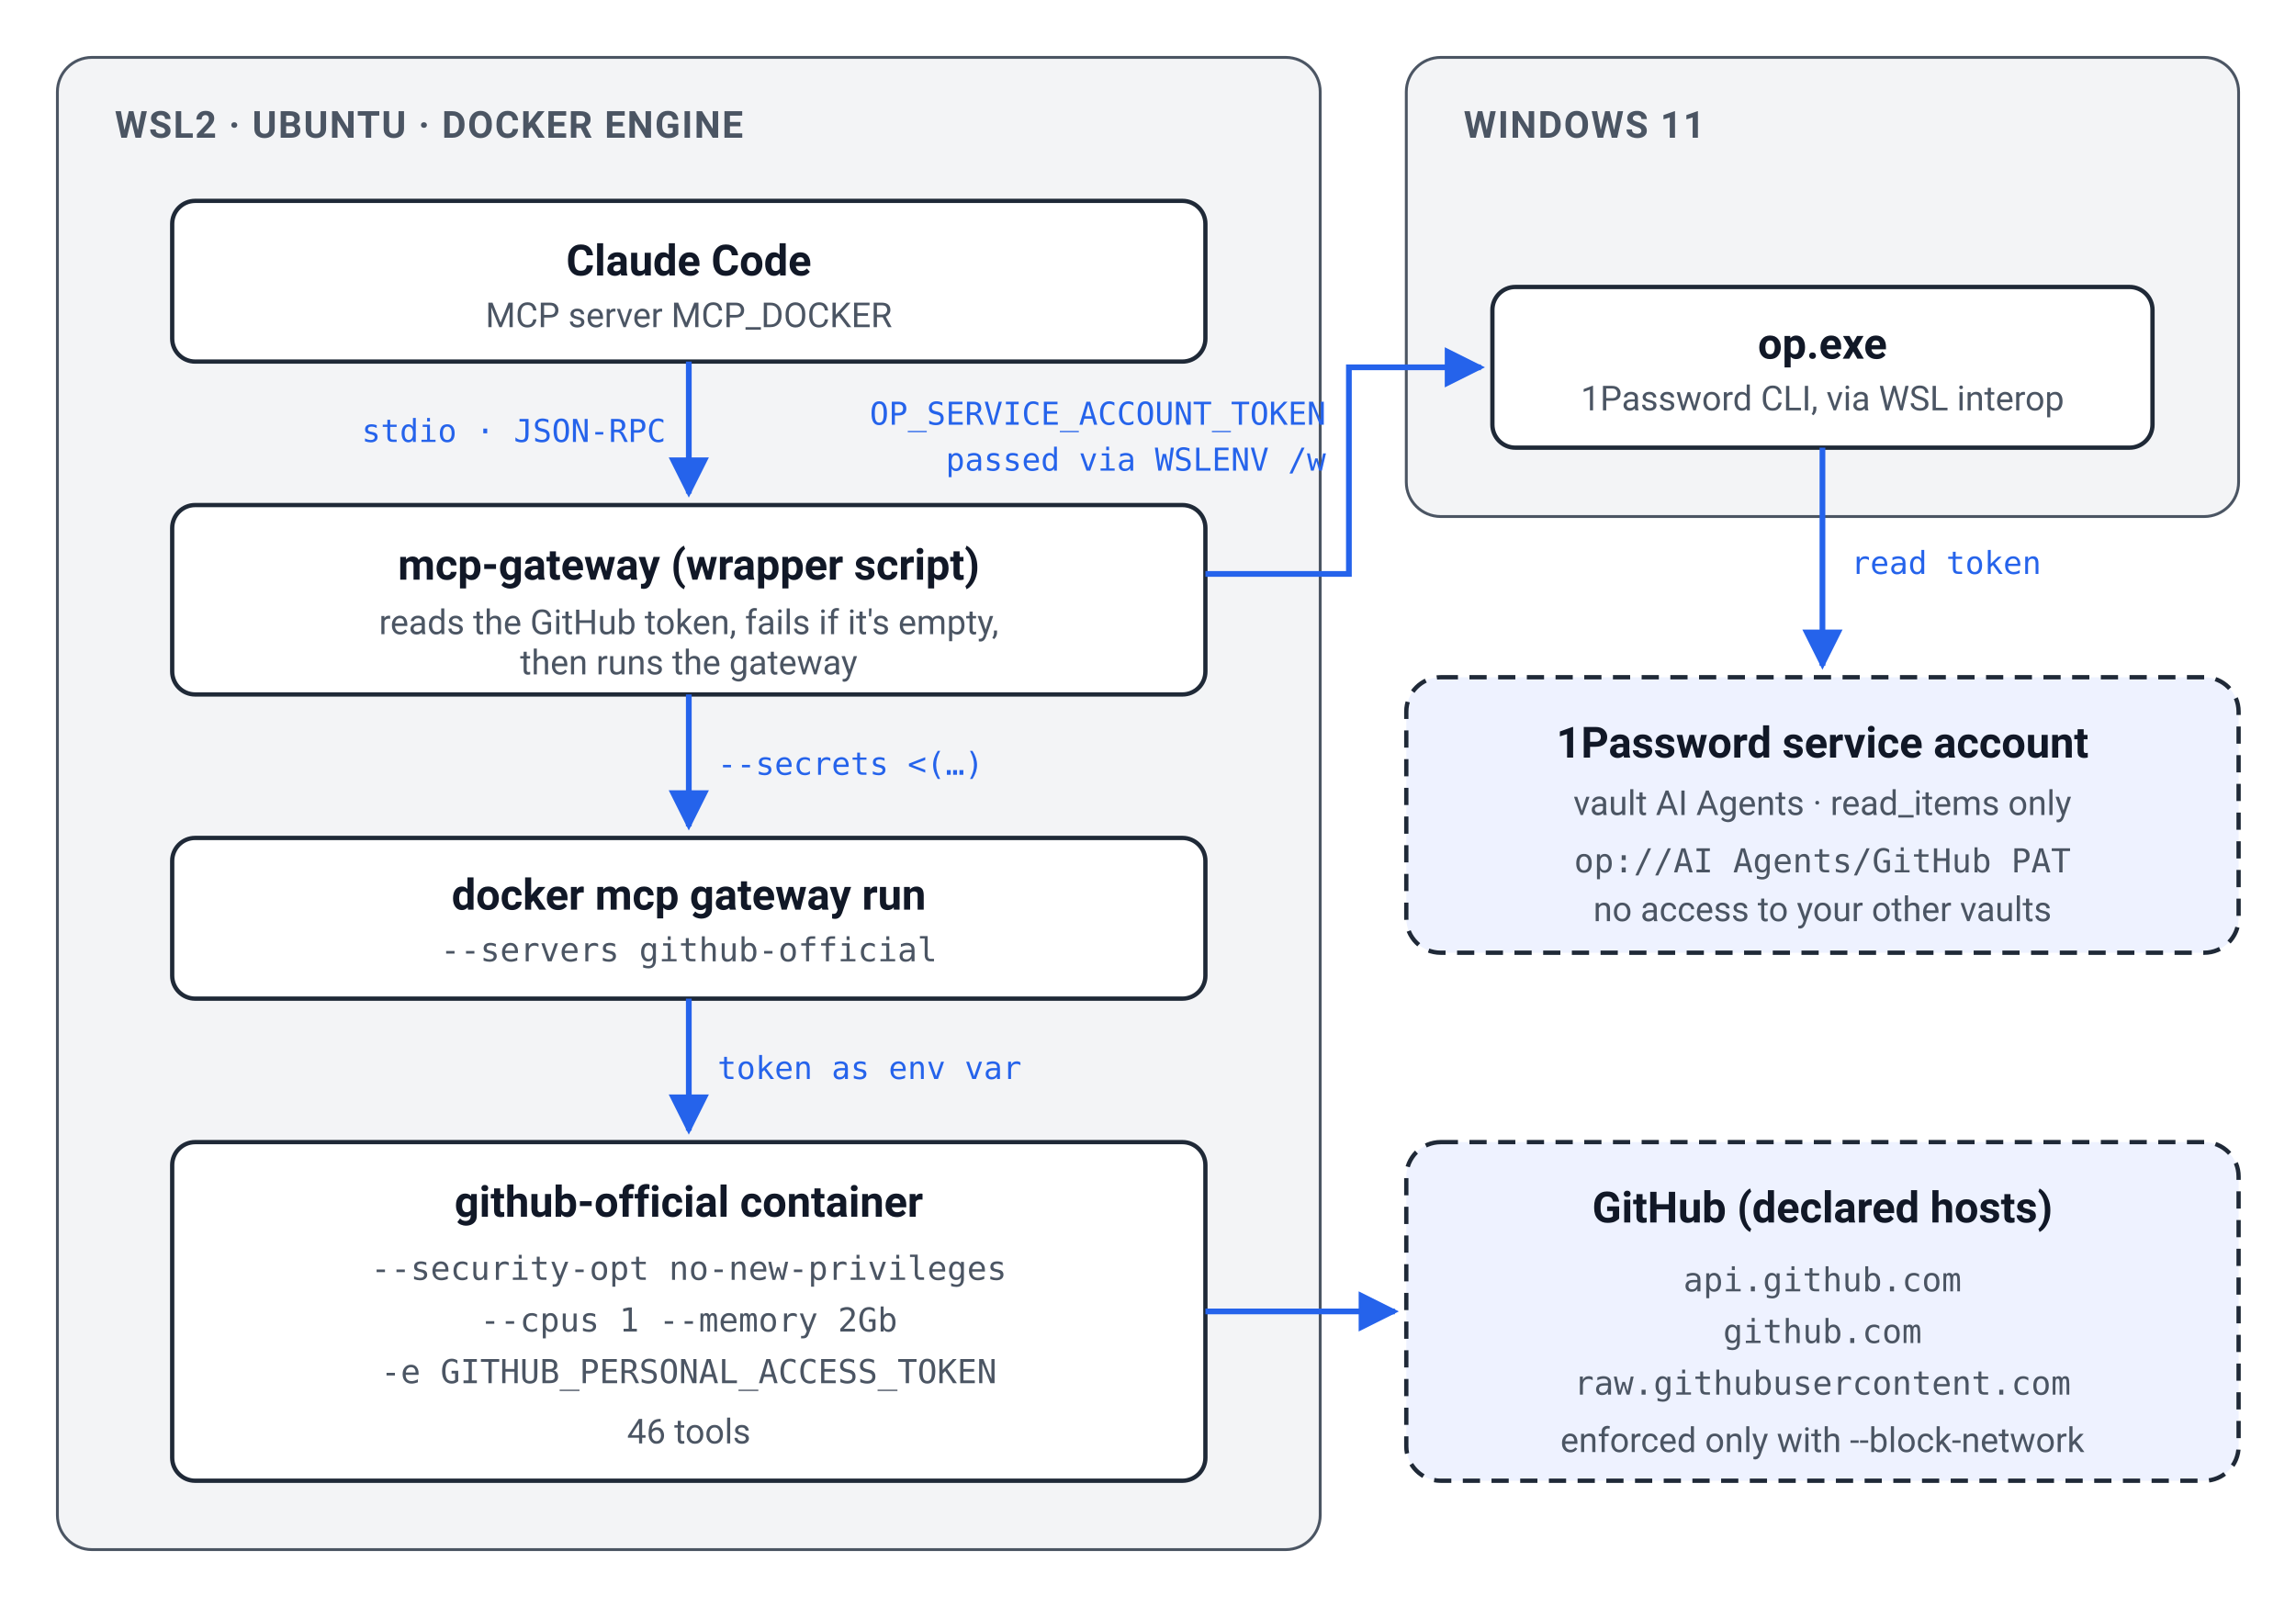
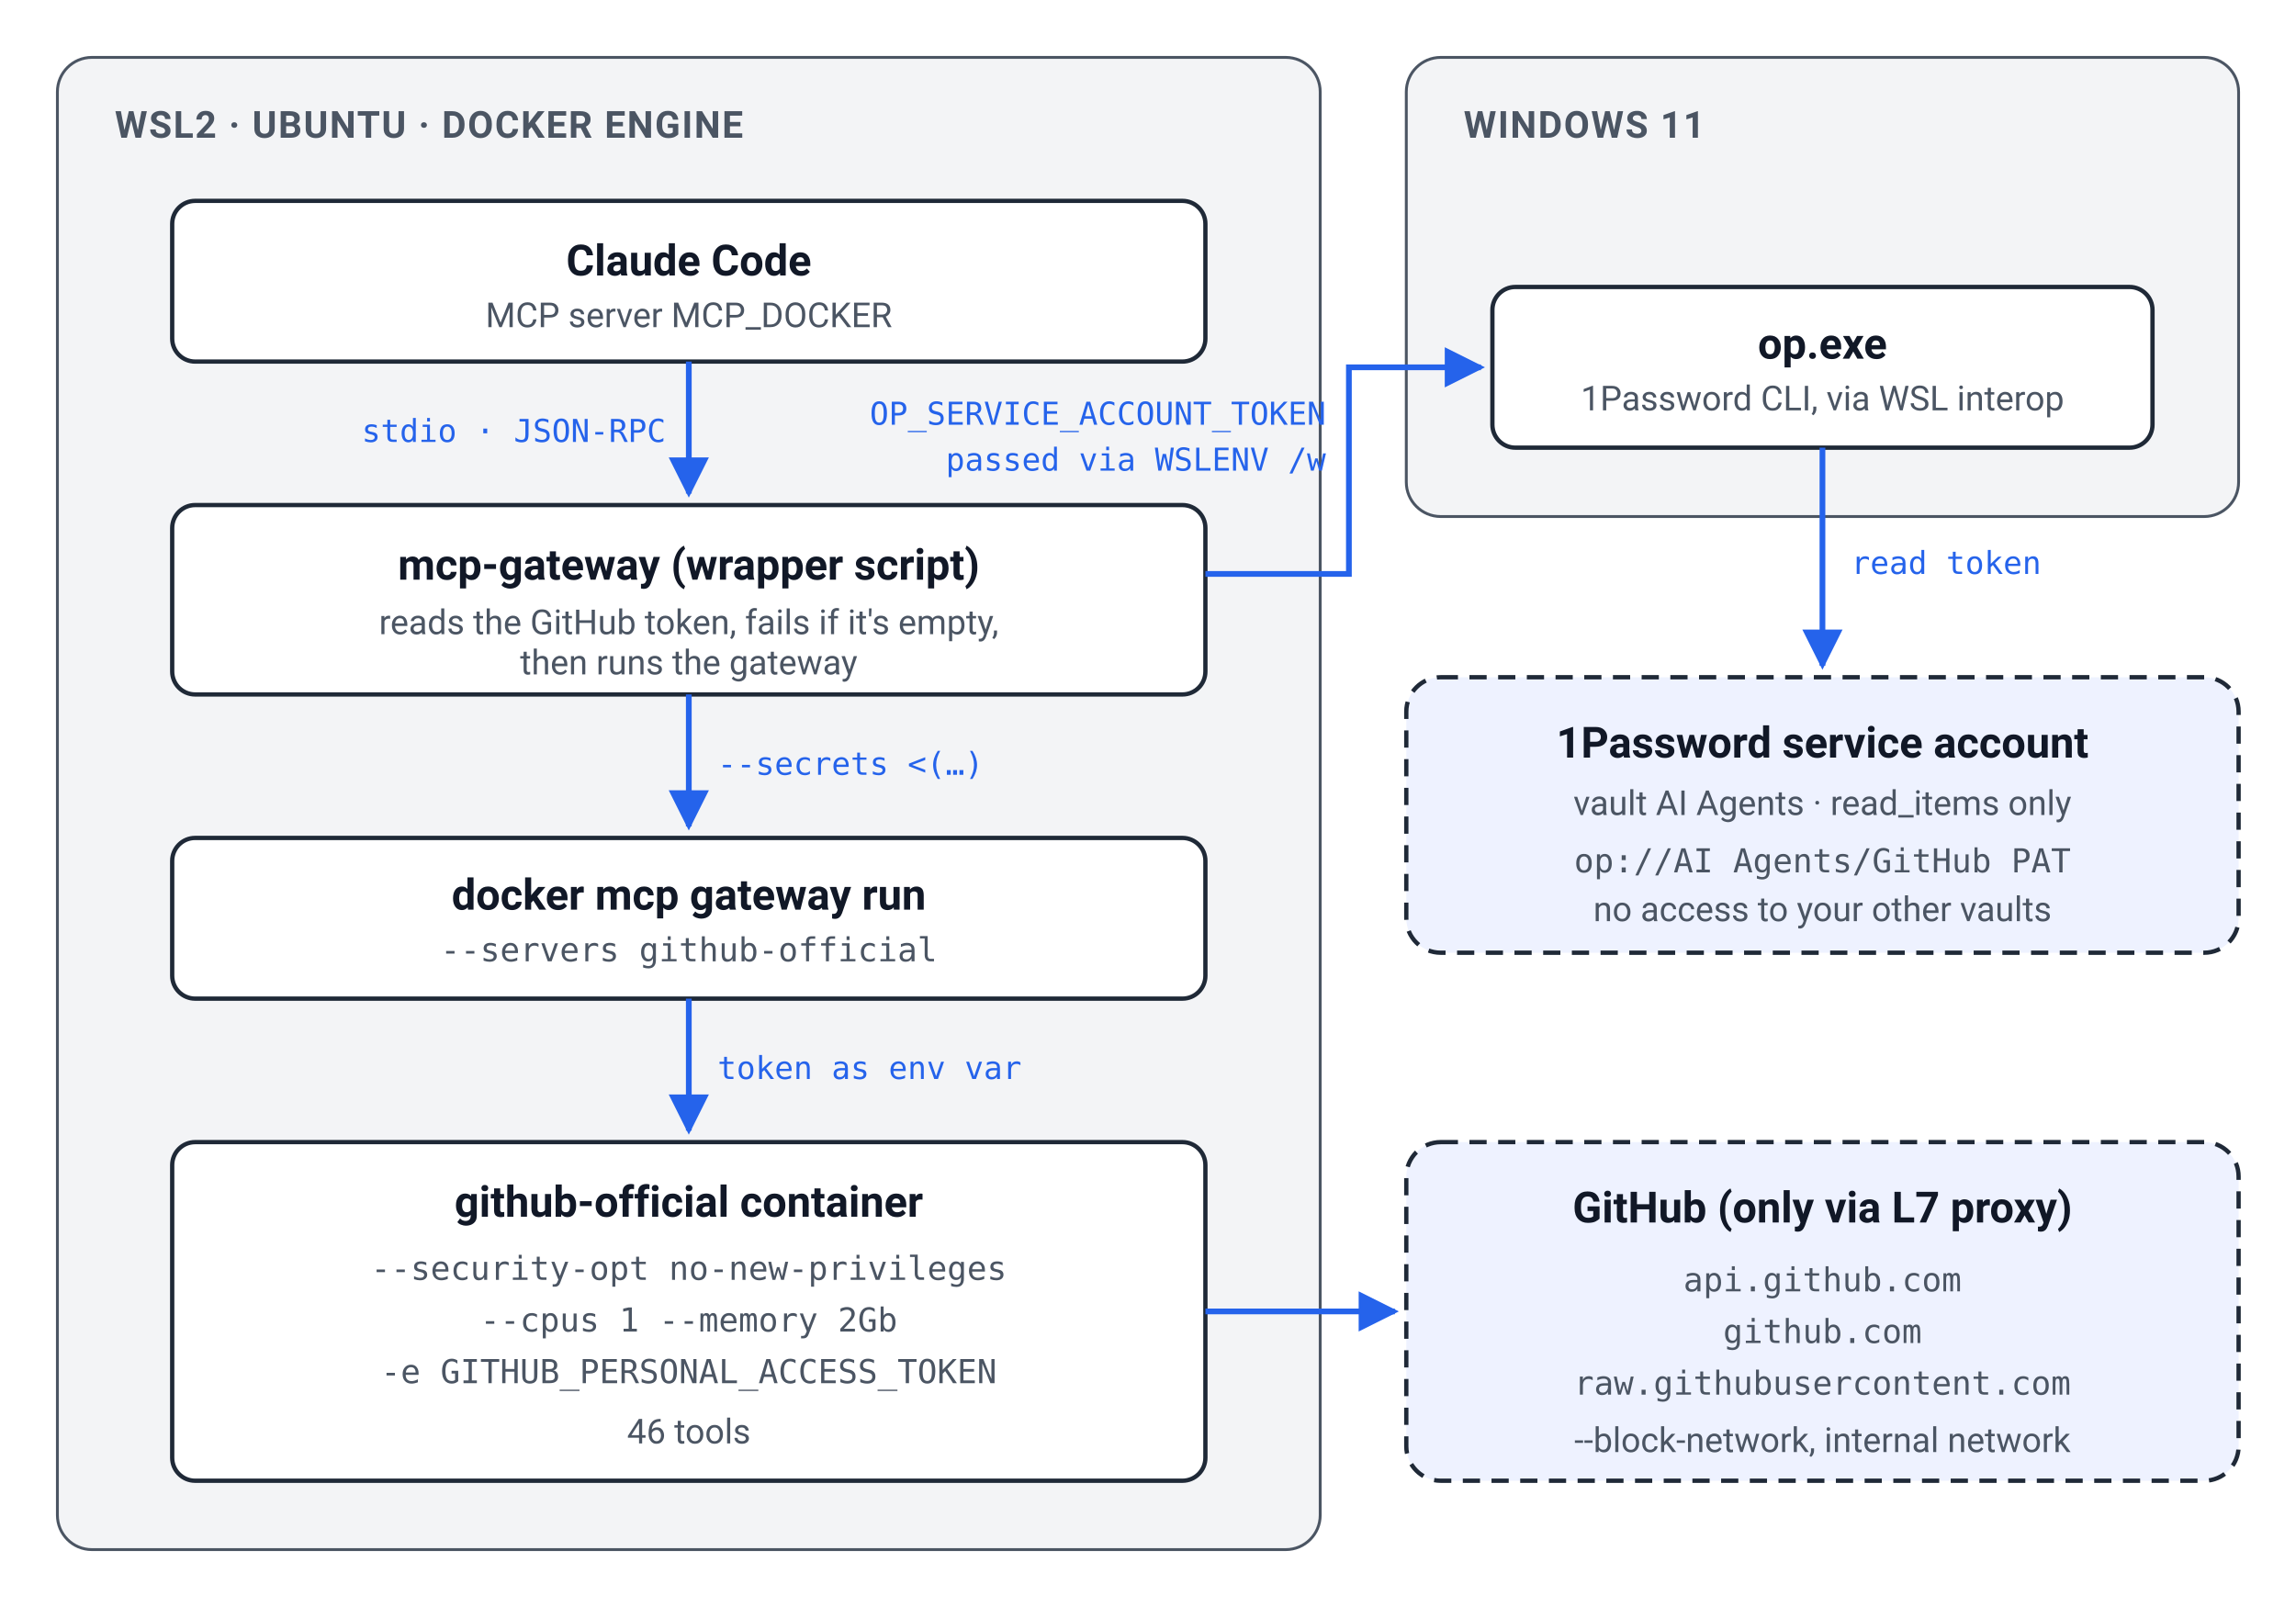
<svg xmlns="http://www.w3.org/2000/svg" viewBox="0 0 800 560" width="800" height="560" role="img" aria-labelledby="t">
  <defs>
    <marker id="a" viewBox="0 0 10 10" refX="9" refY="5" markerWidth="7" markerHeight="7" orient="auto-start-reverse">
      <path d="M0 0L10 5L0 10z" fill="#2563eb" />
    </marker>
    <style>
text{font-family:system-ui,-apple-system,"Segoe UI",Roboto,Helvetica,Arial,sans-serif;fill:#111827}
.z{font-size:13px;font-weight:700;fill:#4b5563;letter-spacing:.04em}
.h{font-size:15px;font-weight:600}
.s{font-size:12px;fill:#4b5563}
.m{font-family:ui-monospace,SFMono-Regular,Menlo,Consolas,monospace;font-size:11.5px;fill:#4b5563}
.l{font-family:ui-monospace,SFMono-Regular,Menlo,Consolas,monospace;font-size:11px;fill:#2563eb}
.b{fill:#ffffff;stroke:#1f2937;stroke-width:1.5}
.e{fill:#eef2ff;stroke:#1f2937;stroke-width:1.5;stroke-dasharray:6 4}
.w{fill:#f3f4f6;stroke:#4b5563;stroke-width:1}
.r{stroke:#2563eb;stroke-width:2;fill:none;marker-end:url(#a)}
</style>
  </defs>
  <rect width="800" height="560" fill="#ffffff" />
  <rect class="w" x="20" y="20" width="440" height="520" rx="12" />
  <text class="z" x="40" y="48">WSL2 · UBUNTU · DOCKER ENGINE</text>
  <rect class="b" x="60" y="70" width="360" height="56" rx="8" />
  <text class="h" x="240" y="96" text-anchor="middle">Claude Code</text>
  <text class="s" x="240" y="114" text-anchor="middle">MCP server MCP_DOCKER</text>
  <rect class="b" x="60" y="176" width="360" height="66" rx="8" />
  <text class="h" x="240" y="202" text-anchor="middle">mcp-gateway (wrapper script)</text>
  <text class="s" x="240" y="221" text-anchor="middle">reads the GitHub token, fails if it's empty,</text>
  <text class="s" x="240" y="235" text-anchor="middle">then runs the gateway</text>
  <rect class="b" x="60" y="292" width="360" height="56" rx="8" />
  <text class="h" x="240" y="317" text-anchor="middle">docker mcp gateway run</text>
  <text class="m" x="240" y="335" text-anchor="middle">--servers github-official</text>
  <rect class="b" x="60" y="398" width="360" height="118" rx="8" />
  <text class="h" x="240" y="424" text-anchor="middle">github-official container</text>
  <text class="m" x="240" y="446" text-anchor="middle">--security-opt no-new-privileges</text>
  <text class="m" x="240" y="464" text-anchor="middle">--cpus 1 --memory 2Gb</text>
  <text class="m" x="240" y="482" text-anchor="middle">-e GITHUB_PERSONAL_ACCESS_TOKEN</text>
  <text class="s" x="240" y="503" text-anchor="middle">46 tools</text>
  <rect class="w" x="490" y="20" width="290" height="160" rx="12" />
  <text class="z" x="510" y="48">WINDOWS 11</text>
  <rect class="b" x="520" y="100" width="230" height="56" rx="8" />
  <text class="h" x="635" y="125" text-anchor="middle">op.exe</text>
  <text class="s" x="635" y="143" text-anchor="middle">1Password CLI, via WSL interop</text>
  <rect class="e" x="490" y="236" width="290" height="96" rx="12" />
  <text class="h" x="635" y="264" text-anchor="middle">1Password service account</text>
  <text class="s" x="635" y="284" text-anchor="middle">vault AI Agents · read_items only</text>
  <text class="m" x="635" y="304" text-anchor="middle">op://AI Agents/GitHub PAT</text>
  <text class="s" x="635" y="321" text-anchor="middle">no access to your other vaults</text>
  <rect class="e" x="490" y="398" width="290" height="118" rx="12" />
-   <text class="h" x="635" y="426" text-anchor="middle">GitHub (declared hosts)</text>
+   <text class="h" x="635" y="426" text-anchor="middle">GitHub (only via L7 proxy)</text>
  <text class="m" x="635" y="450" text-anchor="middle">api.github.com</text>
  <text class="m" x="635" y="468" text-anchor="middle">github.com</text>
  <text class="m" x="635" y="486" text-anchor="middle">raw.githubusercontent.com</text>
-   <text class="s" x="635" y="506" text-anchor="middle">enforced only with --block-network</text>
+   <text class="s" x="635" y="506" text-anchor="middle">--block-network, internal network</text>
  <path class="r" d="M240 126V172" />
  <text class="l" x="232" y="154" text-anchor="end">stdio · JSON-RPC</text>
  <path class="r" d="M420 200H470V128H516" />
  <text class="l" x="462" y="148" text-anchor="end">OP_SERVICE_ACCOUNT_TOKEN</text>
  <text class="l" x="462" y="164" text-anchor="end">passed via WSLENV /w</text>
  <path class="r" d="M635 156V232" />
  <text class="l" x="645" y="200">read token</text>
  <path class="r" d="M240 242V288" />
  <text class="l" x="250" y="270">--secrets &lt;(…)</text>
  <path class="r" d="M240 348V394" />
  <text class="l" x="250" y="376">token as env var</text>
  <path class="r" d="M420 457H486" />
</svg>
